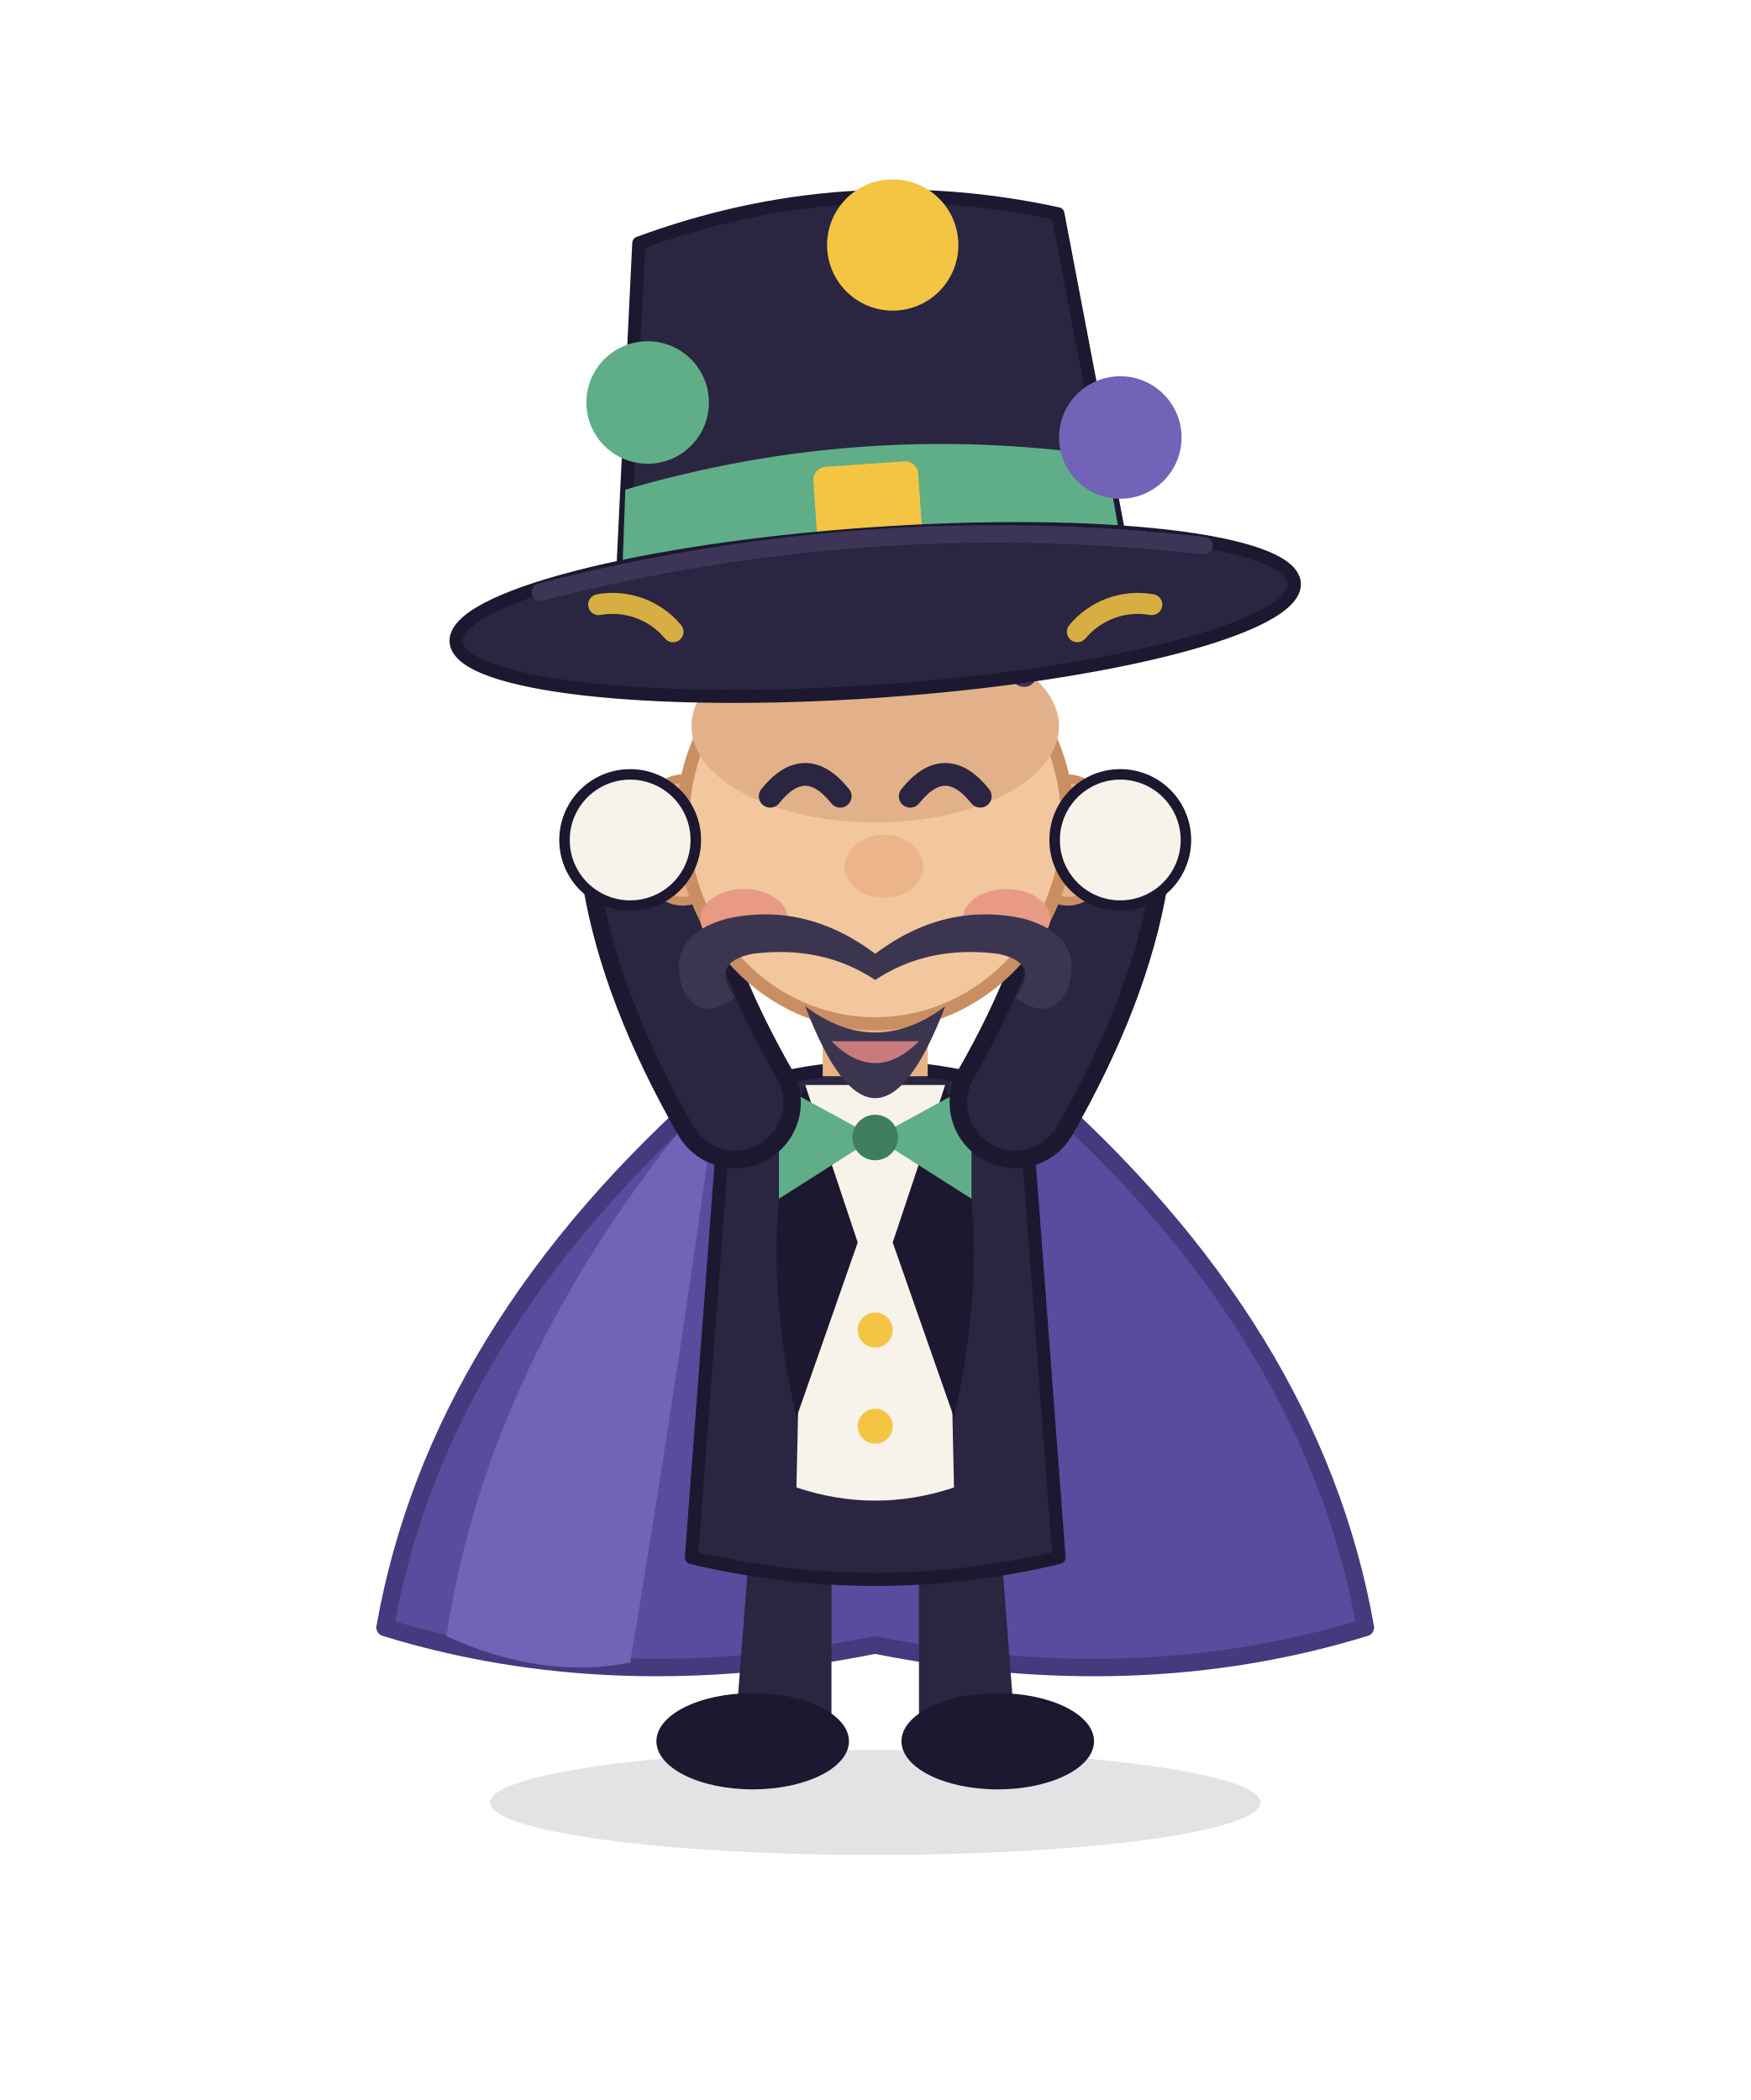
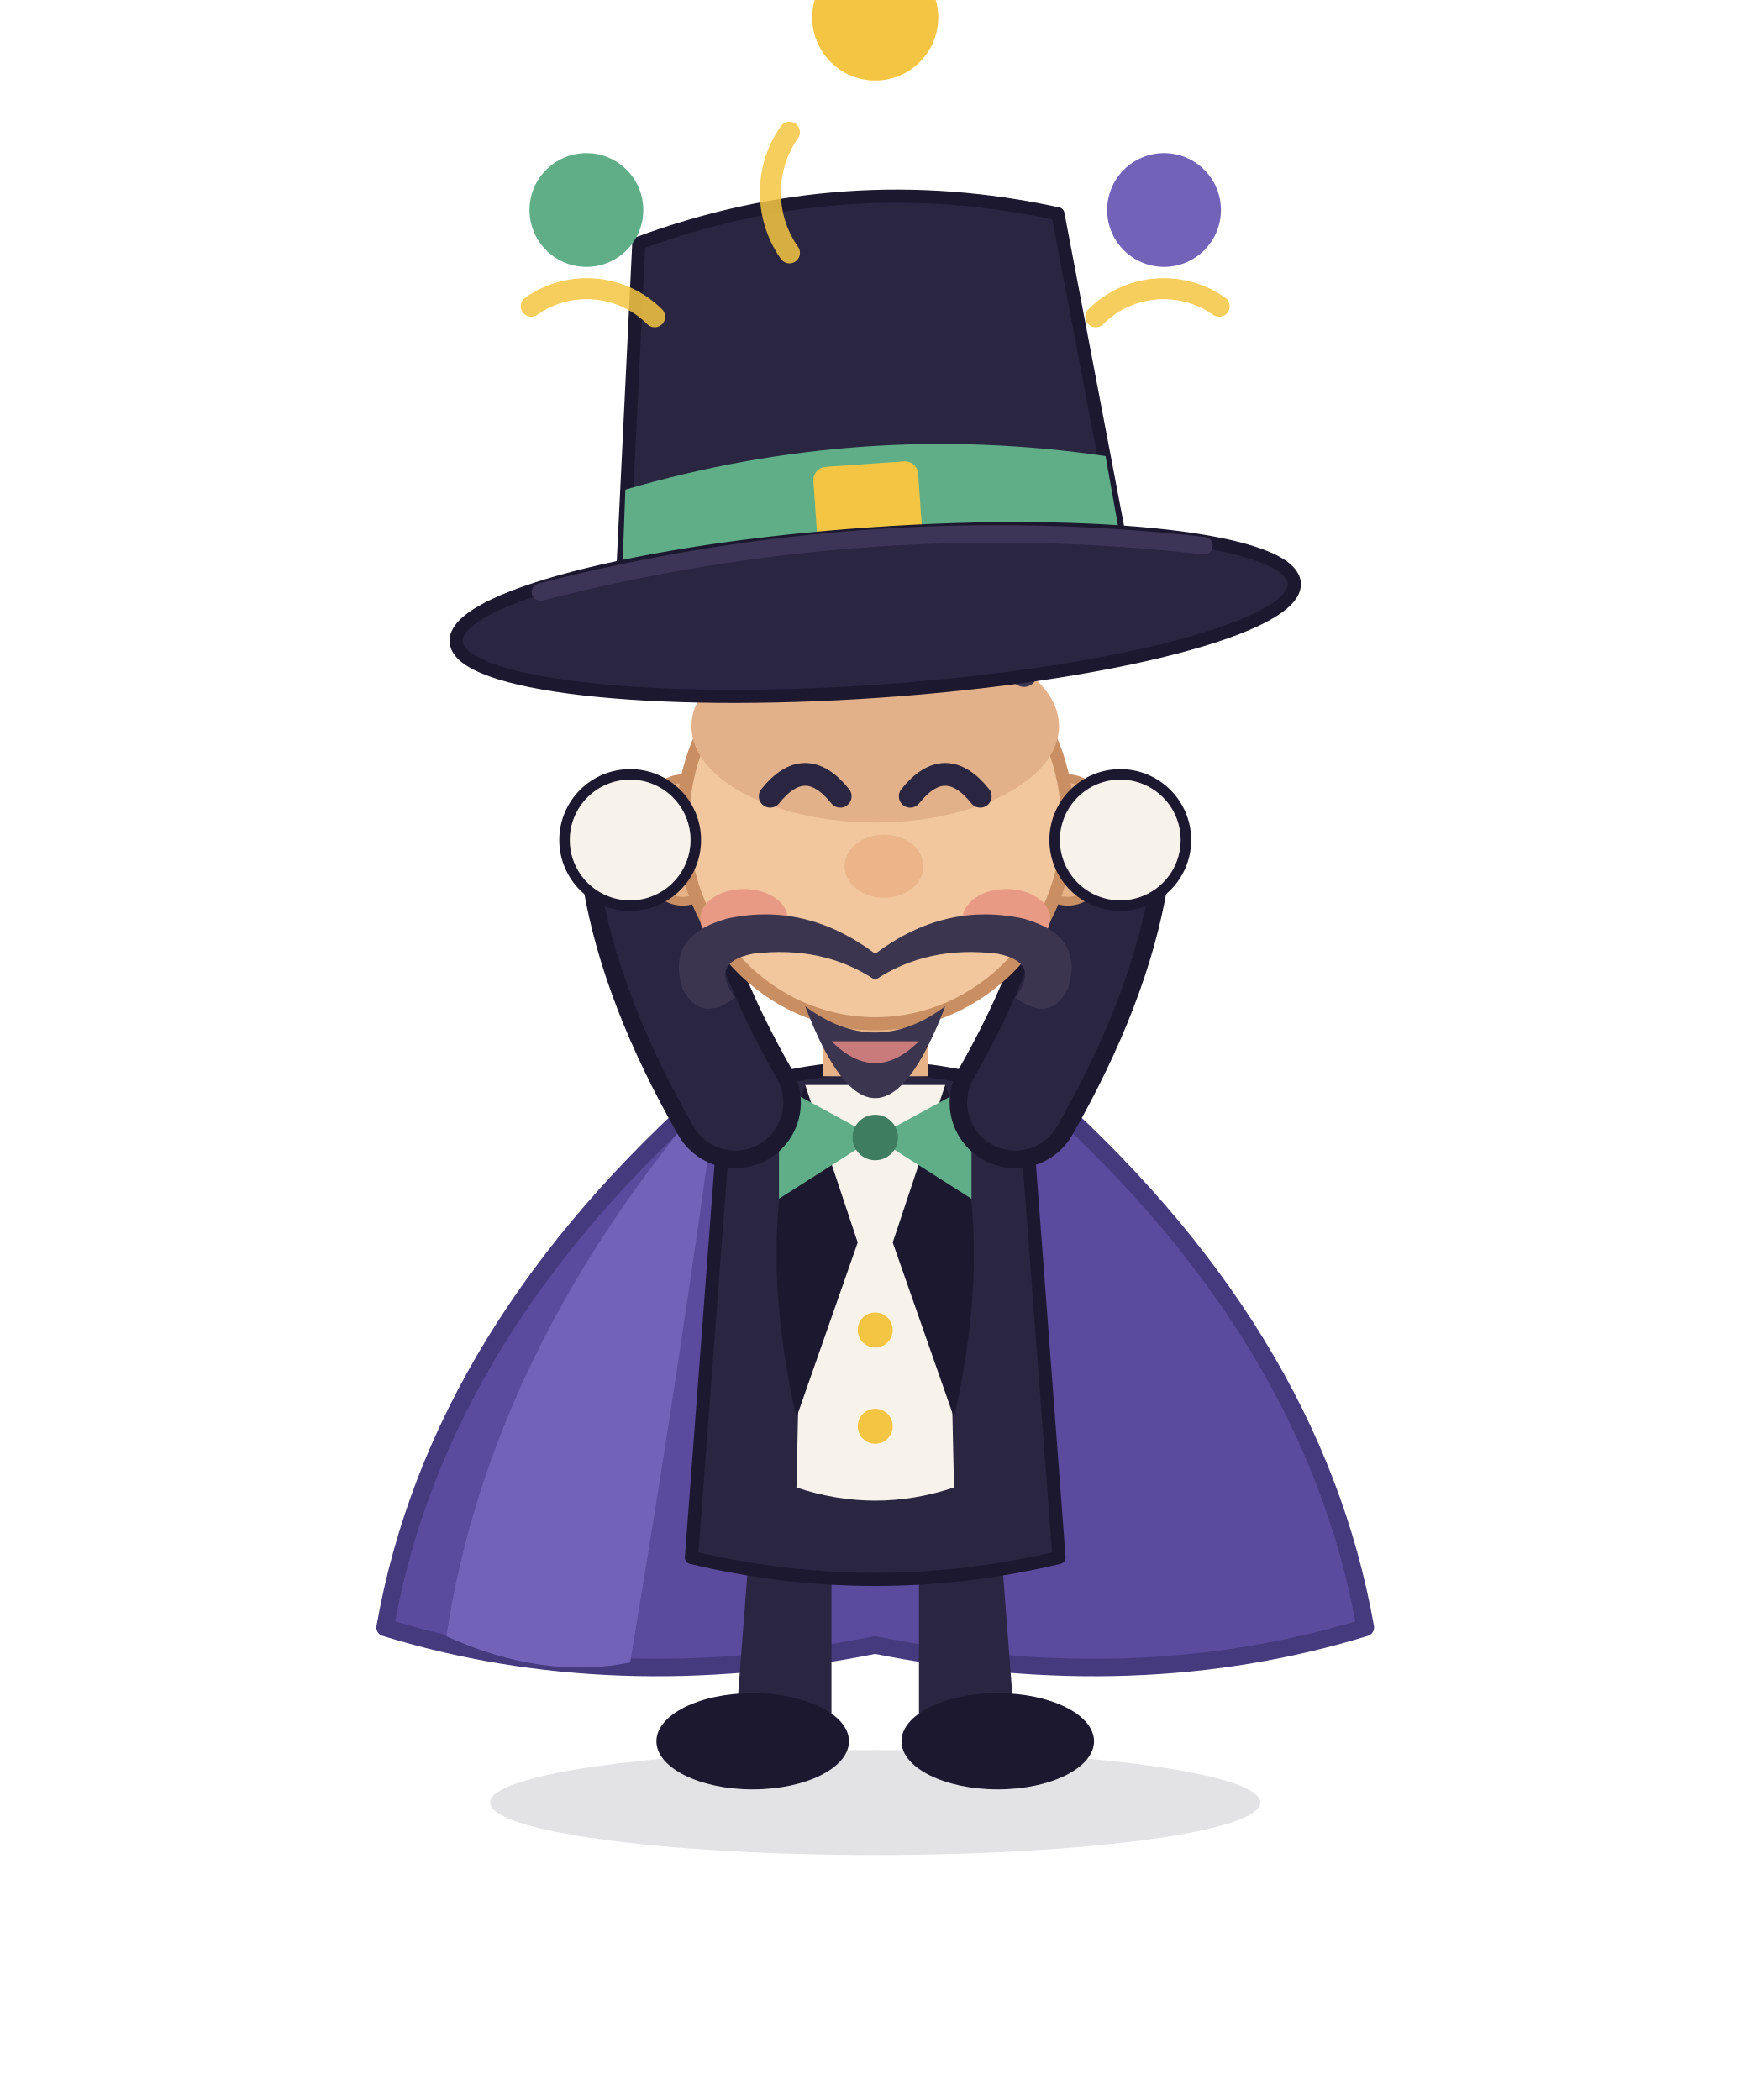
<svg xmlns="http://www.w3.org/2000/svg" width="200" height="240" viewBox="0 0 200 240" role="img" aria-label="Tovenaar, jonglerend">
  <g transform="translate(100,20)">
    <ellipse cx="0" cy="186" rx="44" ry="6" fill="#2A2540" opacity="0.13" />
    <path d="M-18,104 Q-50,132 -56,166 Q-30,174 0,168 Q30,174 56,166 Q50,132 18,104 Z" fill="#5B4B9E" stroke="#453A7E" stroke-width="2" stroke-linejoin="round" />
    <path d="M-18,104 Q-44,134 -49,167 Q-38,172 -28,170 Q-22,134 -18,104 Z" fill="#7263B8" />
    <path d="M-14,152 L-16,178 L-5,178 L-5,152 Z" fill="#2A2540" />
    <path d="M14,152 L16,178 L5,178 L5,152 Z" fill="#2A2540" />
    <ellipse cx="-14" cy="179" rx="11" ry="5.5" fill="#1C1830" />
    <ellipse cx="14" cy="179" rx="11" ry="5.5" fill="#1C1830" />
    <path d="M-17,105 Q0,99 17,105 L21,158 Q0,163 -21,158 Z" fill="#2A2540" stroke="#1C1830" stroke-width="1.5" stroke-linejoin="round" />
    <path d="M-8,104 L-9,150 Q0,153 9,150 L8,104 Z" fill="#F7F3EA" />
    <path d="M-8,104 L-2,122 L-9,142 Q-14,120 -8,104 Z" fill="#1C1830" />
    <path d="M8,104 L2,122 L9,142 Q14,120 8,104 Z" fill="#1C1830" />
    <path d="M0,110 L-11,104 L-11,117 Z" fill="#5fae88" />
    <path d="M0,110 L11,104 L11,117 Z" fill="#5fae88" />
    <circle cx="0" cy="110" r="2.6" fill="#3f7d61" />
    <circle cx="0" cy="132" r="2" fill="#F4C542" />
    <circle cx="0" cy="143" r="2" fill="#F4C542" />
    <path d="M-16,106 Q-24,92 -26,80" fill="none" stroke="#1C1830" stroke-width="15" stroke-linecap="round" />
    <path d="M-16,106 Q-24,92 -26,80" fill="none" stroke="#2A2540" stroke-width="11" stroke-linecap="round" />
    <path d="M16,106 Q24,92 26,80" fill="none" stroke="#1C1830" stroke-width="15" stroke-linecap="round" />
    <path d="M16,106 Q24,92 26,80" fill="none" stroke="#2A2540" stroke-width="11" stroke-linecap="round" />
    <rect x="-6" y="93" width="12" height="10" fill="#E8B287" />
    <ellipse cx="-22" cy="76" rx="5" ry="7" fill="#E8B287" stroke="#C98F63" stroke-width="1" />
    <ellipse cx="22" cy="76" rx="5" ry="7" fill="#E8B287" stroke="#C98F63" stroke-width="1" />
    <ellipse cx="0" cy="74" rx="22" ry="23" fill="#F2C79E" stroke="#C98F63" stroke-width="1.5" />
    <ellipse cx="0" cy="63" rx="21" ry="11" fill="#E3B189" />
    <path d="M-17,57 Q-10,50 -3,56" fill="none" stroke="#3B3550" stroke-width="3" stroke-linecap="round" />
    <path d="M3,56 Q10,50 17,57" fill="none" stroke="#3B3550" stroke-width="3" stroke-linecap="round" />
    <path d="M-12,71 Q-8,66 -4,71" fill="none" stroke="#2A2540" stroke-width="2.6" stroke-linecap="round" />
    <path d="M4,71 Q8,66 12,71" fill="none" stroke="#2A2540" stroke-width="2.6" stroke-linecap="round" />
    <ellipse cx="1" cy="79" rx="4.5" ry="3.6" fill="#EBB489" />
    <ellipse cx="-15" cy="85" rx="5" ry="3.4" fill="#E89A85" />
    <ellipse cx="15" cy="85" rx="5" ry="3.4" fill="#E89A85" />
    <path d="M0,89 Q-8,83 -17,85 Q-24,87 -22,93 Q-20,97 -16,94 Q-19,90 -14,89 Q-6,88 0,92 Q6,88 14,89 Q19,90 16,94 Q20,97 22,93 Q24,87 17,85 Q8,83 0,89 Z" fill="#3B3550" />
    <path d="M-8,95 Q0,116 8,95 Q0,101 -8,95 Z" fill="#3B3550" />
    <path d="M-5,99 Q0,104 5,99 Z" fill="#C97B7B" />
    <g transform="translate(0,0) rotate(-4 0 50)">
      <path d="M-24,6 Q0,-1 24,6 L29,48 Q0,42 -29,48 Z" fill="#2A2540" stroke="#1C1830" stroke-width="1.5" stroke-linejoin="round" />
      <path d="M-27.5,34 Q0,28 27.5,34 L29,48 Q0,42 -29,48 Z" fill="#5fae88" />
      <rect x="-6" y="33" width="12" height="10" rx="1.5" fill="#F4C542" />
      <ellipse cx="0" cy="50" rx="48" ry="9" fill="#2A2540" stroke="#1C1830" stroke-width="1.5" />
      <path d="M-38,45 Q0,38 38,45" fill="none" stroke="#3D3557" stroke-width="2" stroke-linecap="round" />
    </g>
    <circle cx="-28" cy="76" r="7.5" fill="#F7F3EA" stroke="#1C1830" stroke-width="1.2" />
    <circle cx="28" cy="76" r="7.5" fill="#F7F3EA" stroke="#1C1830" stroke-width="1.2" />
-     <path d="M-31.6,49.1 A9,9 0 0 1 -23.1,52.2" fill="none" stroke="#F4C542" stroke-width="2.4" stroke-linecap="round" opacity="0.85" />
-     <path d="M23.1,52.2 A9,9 0 0 1 31.6,49.1" fill="none" stroke="#F4C542" stroke-width="2.4" stroke-linecap="round" opacity="0.85" />
-     <circle cx="-26" cy="26" r="7" fill="#5fae88" />
-     <circle cx="2" cy="8" r="7.5" fill="#F4C542" />
-     <circle cx="28" cy="30" r="7" fill="#7263B8" />
+     <path d="M-39.3,15.0 A11,11 0 0 1 -25.2,16.2" fill="none" stroke="#F4C542" stroke-width="2.4" stroke-linecap="round" opacity="0.85" />
+     <path d="M-9.8,8.9 A12,12 0 0 1 -9.8,-4.9" fill="none" stroke="#F4C542" stroke-width="2.4" stroke-linecap="round" opacity="0.85" />
+     <path d="M25.2,16.2 A11,11 0 0 1 39.3,15.0" fill="none" stroke="#F4C542" stroke-width="2.4" stroke-linecap="round" opacity="0.85" />
+     <circle cx="-33" cy="4" r="6.5" fill="#5fae88" />
+     <circle cx="0" cy="-18" r="7.2" fill="#F4C542" />
+     <circle cx="33" cy="4" r="6.5" fill="#7263B8" />
  </g>
</svg>
